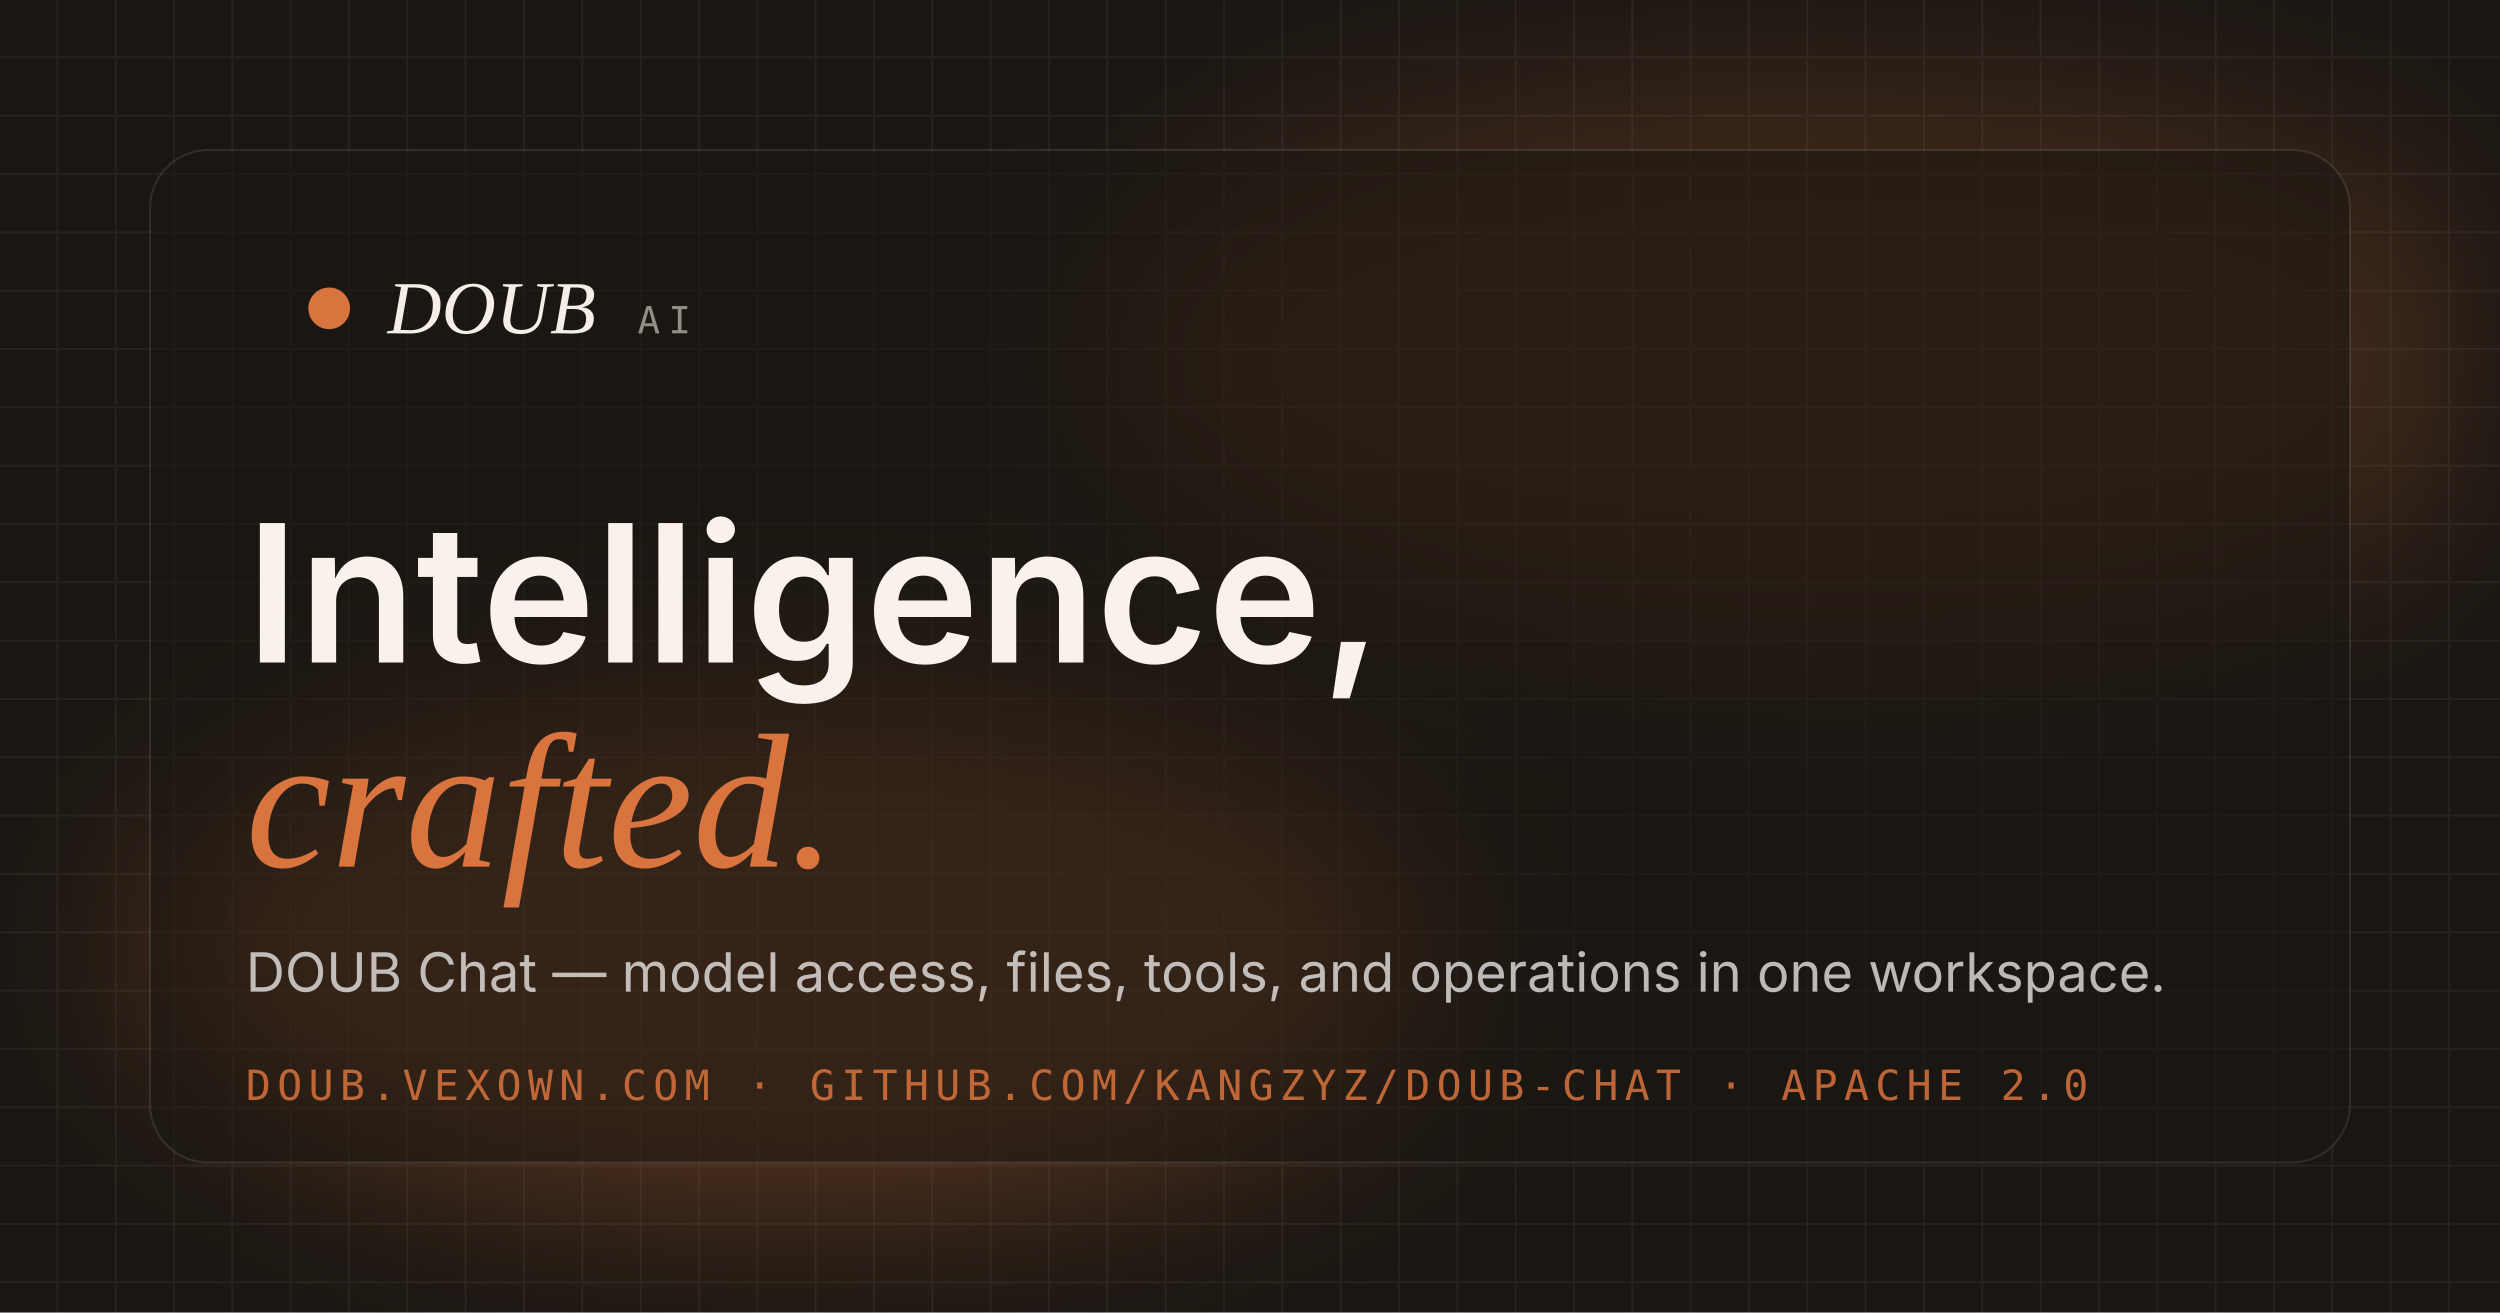
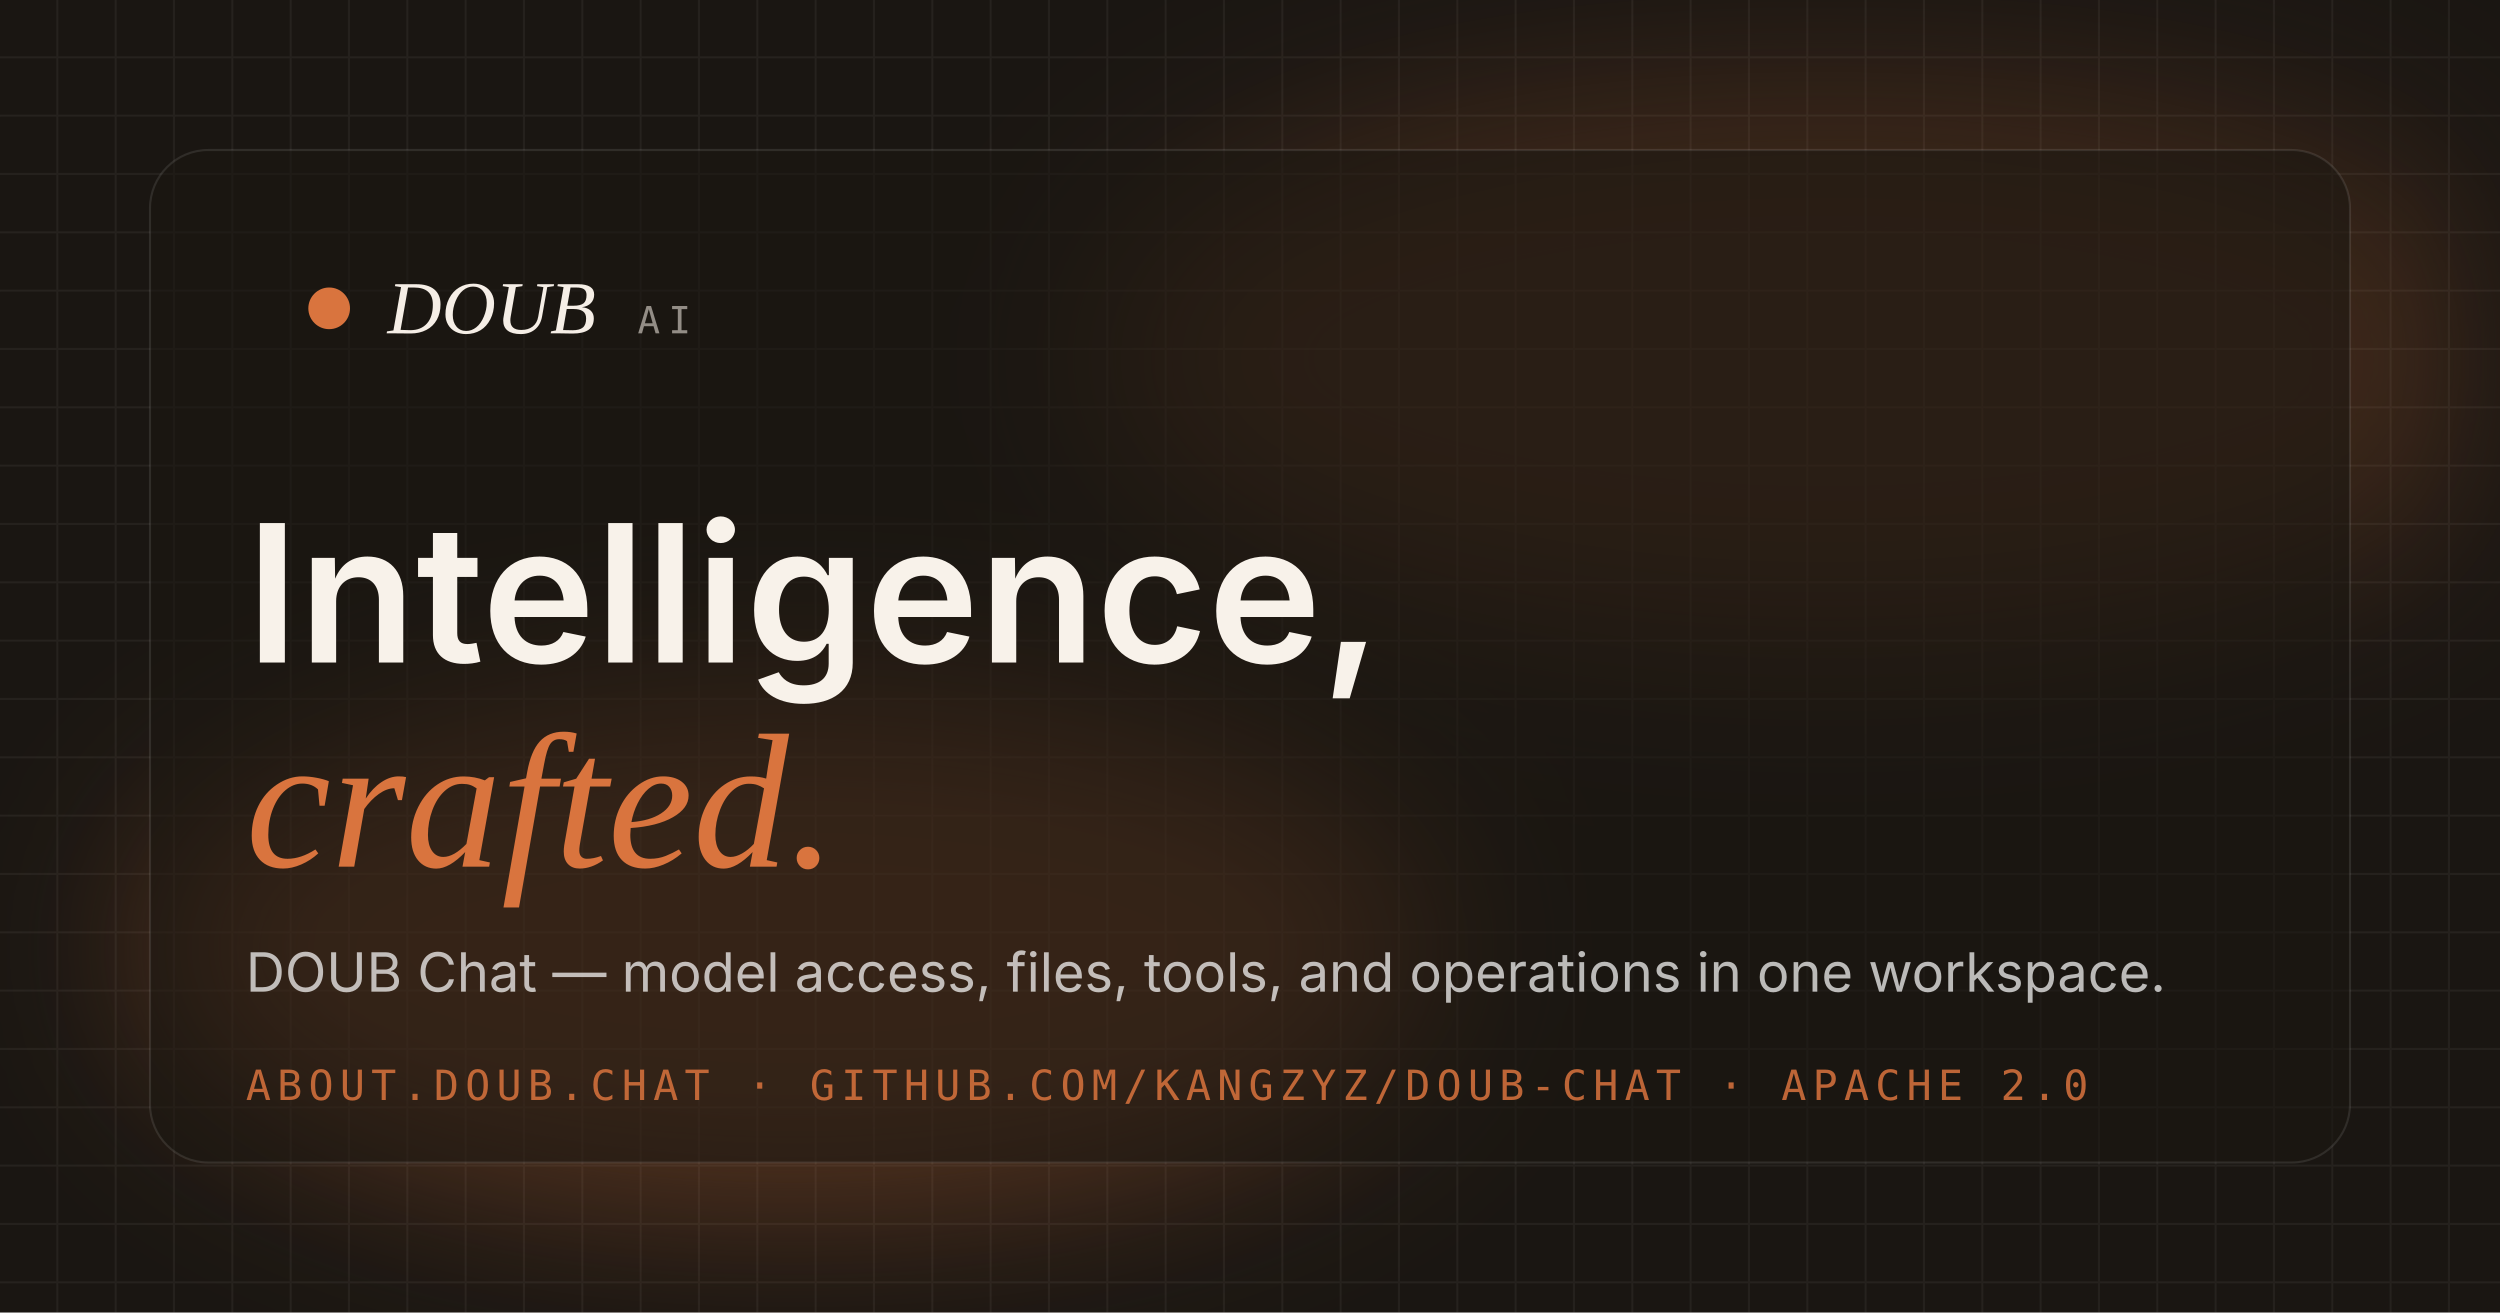
<svg xmlns="http://www.w3.org/2000/svg" width="1200" height="630" viewBox="0 0 1200 630" fill="none">
  <defs>
    <linearGradient id="brand-glow" x1="118" y1="493" x2="1082" y2="137" gradientUnits="userSpaceOnUse">
      <stop stop-color="#D9743E" stop-opacity="0.40" />
      <stop offset="1" stop-color="#3E2A1F" stop-opacity="0.20" />
    </linearGradient>
    <pattern id="grid" width="28" height="28" patternUnits="userSpaceOnUse">
      <path d="M27.5 0V28M0 27.5H28" stroke="#FFFFFF" stroke-opacity="0.05" />
    </pattern>
    <filter id="blur" x="-40%" y="-40%" width="180%" height="180%">
      <feGaussianBlur stdDeviation="44" />
    </filter>
  </defs>
  <rect width="1200" height="630" fill="#1A1612" />
  <rect width="1200" height="630" fill="url(#grid)" />
  <ellipse cx="380" cy="455" rx="310" ry="126" fill="#D9743E" opacity="0.32" filter="url(#blur)" />
  <ellipse cx="875" cy="172" rx="352" ry="140" fill="#D9743E" opacity="0.18" filter="url(#blur)" />
  <rect x="72" y="72" width="1056" height="486" rx="28" fill="#1A1612" fill-opacity="0.55" stroke="#FFFFFF" stroke-opacity="0.10" />
  <circle cx="158" cy="148" r="10" fill="#D9743E" />
  <text x="186" y="160" fill="#F5EEE6" font-family="ui-serif, Georgia, 'Times New Roman', serif" font-size="36" font-style="italic" font-weight="500">DOUB</text>
  <text x="306" y="160" fill="#F5EEE6" fill-opacity="0.55" font-family="ui-monospace, 'SFMono-Regular', Menlo, monospace" font-size="18" letter-spacing="4">AI</text>
  <text x="118" y="318" fill="#F8F2EA" font-family="ui-sans-serif, system-ui, -apple-system, BlinkMacSystemFont, 'Segoe UI', sans-serif" font-size="92" font-weight="600">Intelligence,</text>
  <text x="118" y="416" fill="#D9743E" font-family="ui-serif, Georgia, 'Times New Roman', serif" font-size="92" font-style="italic" font-weight="500">crafted.</text>
  <text x="118" y="476" fill="#FFFFFF" fill-opacity="0.70" font-family="ui-sans-serif, system-ui, -apple-system, BlinkMacSystemFont, 'Segoe UI', sans-serif" font-size="26">DOUB Chat — model access, files, tools, and operations in one workspace.</text>
-   <text x="118" y="528" fill="#D9743E" fill-opacity="0.85" font-family="ui-monospace, 'SFMono-Regular', Menlo, monospace" font-size="20" letter-spacing="3">DOUB.VEXOWN.COM · GITHUB.COM/KANGZYZ/DOUB-CHAT · APACHE 2.0</text>
+   <text x="118" y="528" fill="#D9743E" fill-opacity="0.85" font-family="ui-monospace, 'SFMono-Regular', Menlo, monospace" font-size="20" letter-spacing="3">ABOUT.DOUB.CHAT · GITHUB.COM/KANGZYZ/DOUB-CHAT · APACHE 2.0</text>
</svg>
